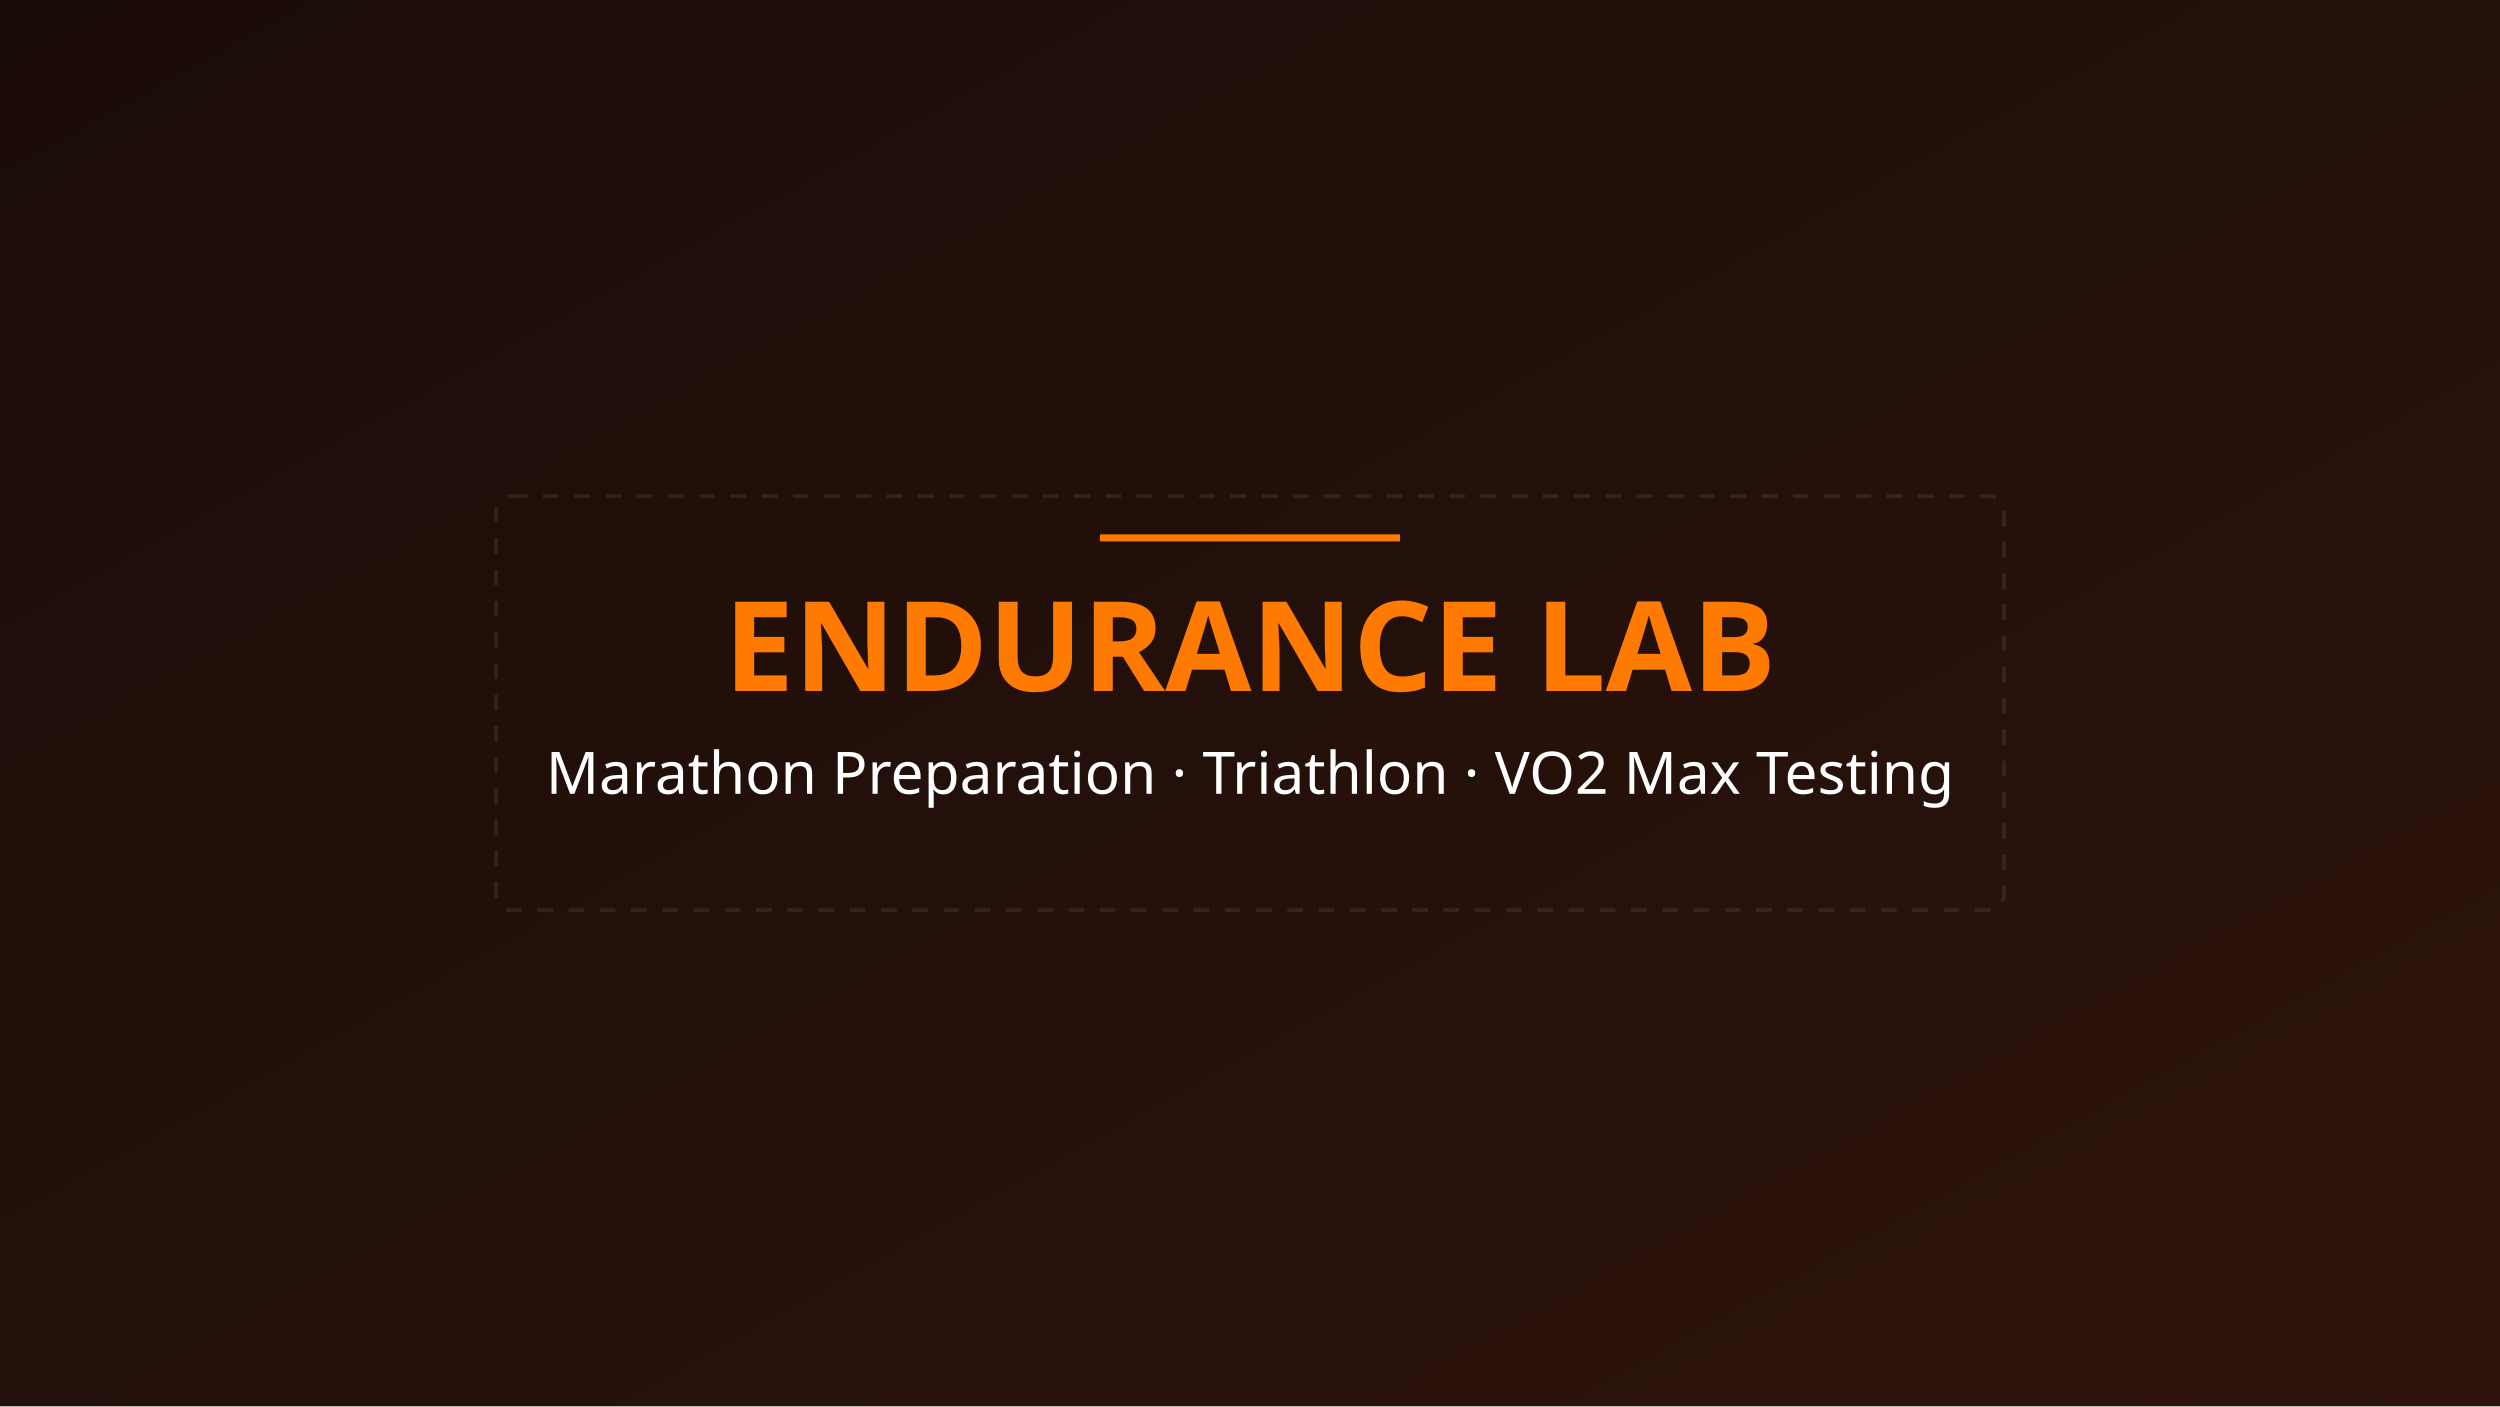
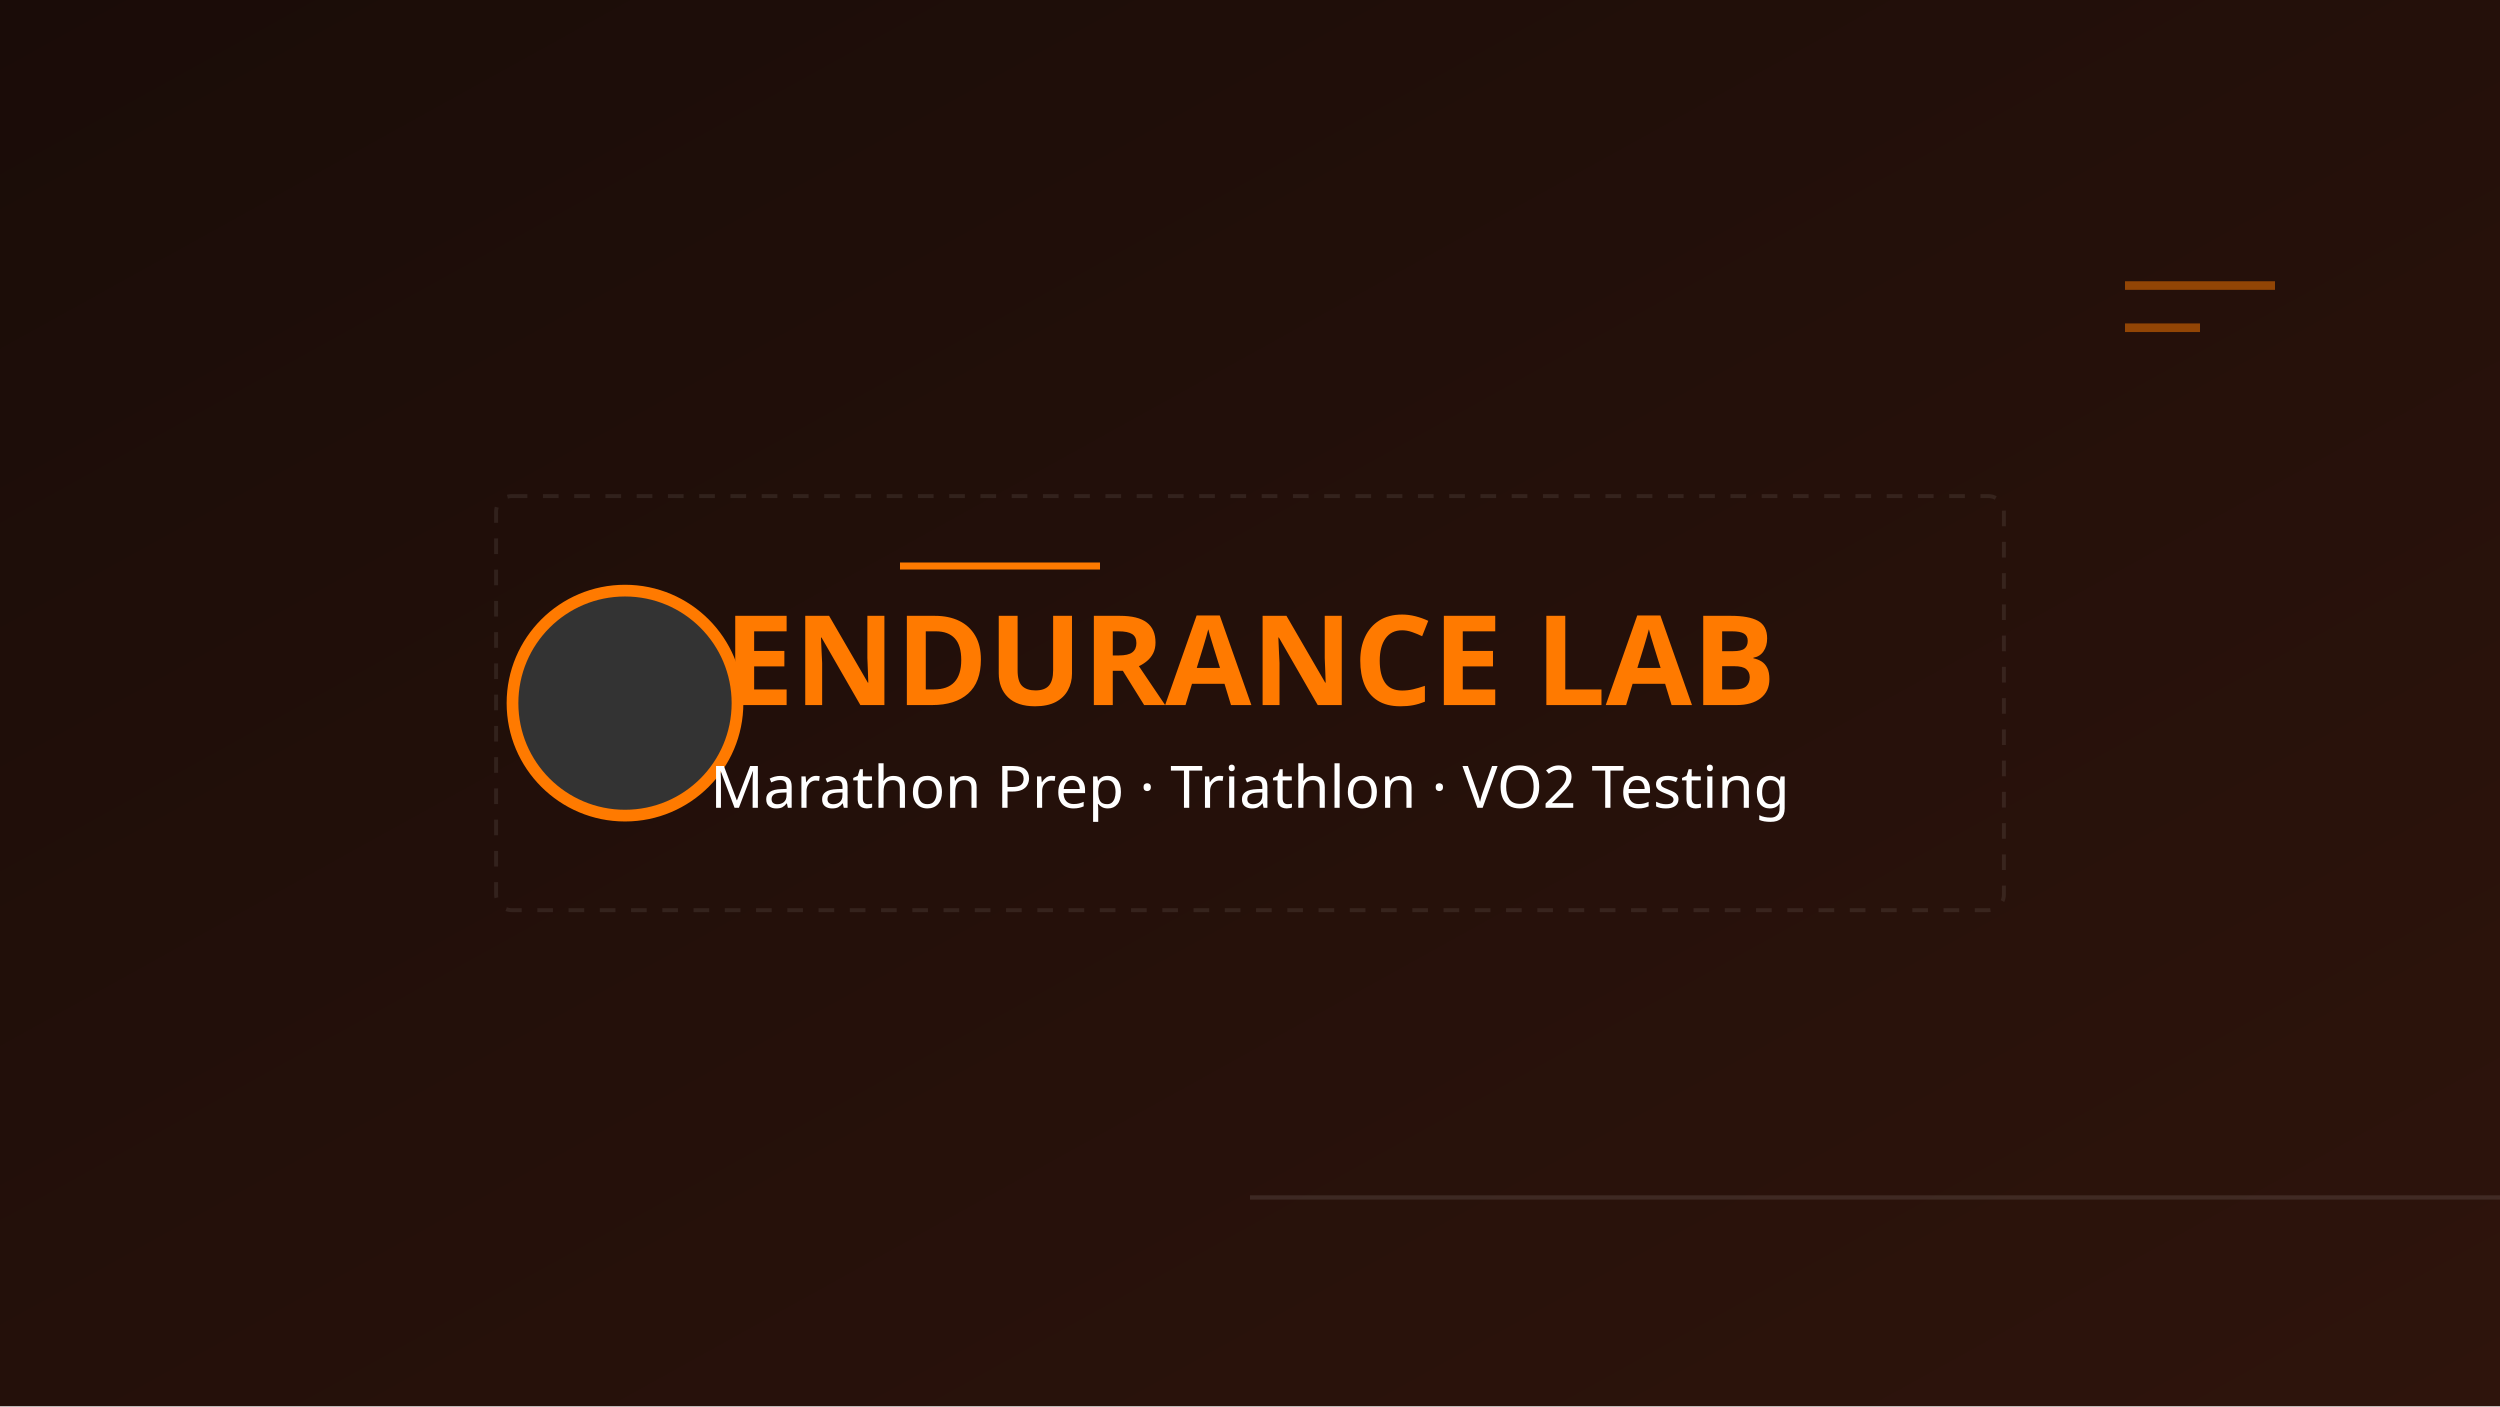
<svg xmlns="http://www.w3.org/2000/svg" viewBox="0 0 640 360" width="640" height="360">
  <defs>
    <linearGradient id="bg-fitness-raw" x1="0%" y1="0%" x2="100%" y2="100%">
      <stop offset="0%" stop-color="#1A0C08" />
      <stop offset="100%" stop-color="#2E140C" />
    </linearGradient>
  </defs>
  <rect width="100%" height="100%" fill="url(#bg-fitness-raw)" />
  <rect x="127" y="127" width="386" height="106" fill="none" stroke="rgba(255,255,255,0.08)" stroke-dasharray="4 4" rx="4" />
-   <rect x="281.6" y="136.8" width="76.8" height="1.8" fill="#FF7A00" opacity="1" />
-   <text x="50%" y="46.0%" text-anchor="middle" dominant-baseline="middle" fill="#FF7A00" font-family="Switzer, sans-serif" font-size="32" font-weight="700">ENDURANCE LAB</text>
-   <text x="50%" y="55.0%" text-anchor="middle" dominant-baseline="middle" fill="#FFFFFF" font-family="Switzer, sans-serif" font-size="15" font-weight="500">Marathon Preparation · Triathlon · VO2 Max Testing</text>
+   <rect x="230.4" y="144.0" width="51.2" height="1.8" fill="#FF7A00" opacity="1" />
+   <circle cx="160.0" cy="180.0" r="28.8" fill="#333333" stroke="#FF7A00" stroke-width="3" />
+   <text x="50%" y="47.0%" text-anchor="middle" dominant-baseline="middle" fill="#FF7A00" font-family="Switzer, sans-serif" font-size="32" font-weight="700">ENDURANCE LAB</text>
+   <text x="50%" y="56.0%" text-anchor="middle" dominant-baseline="middle" fill="#FFFFFF" font-family="Switzer, sans-serif" font-size="15" font-weight="500">Marathon Prep · Triathlon · VO2 Testing</text>
+   <rect x="544.0" y="72.0" width="38.4" height="2.2" fill="#FF7A00" opacity="0.5" />
+   <rect x="544.0" y="82.8" width="19.2" height="2.2" fill="#FF7A00" opacity="0.5" />
+   <rect x="320.0" y="306.0" width="384.0" height="1.1" fill="#FFFFFF" opacity="0.1" />
</svg>
